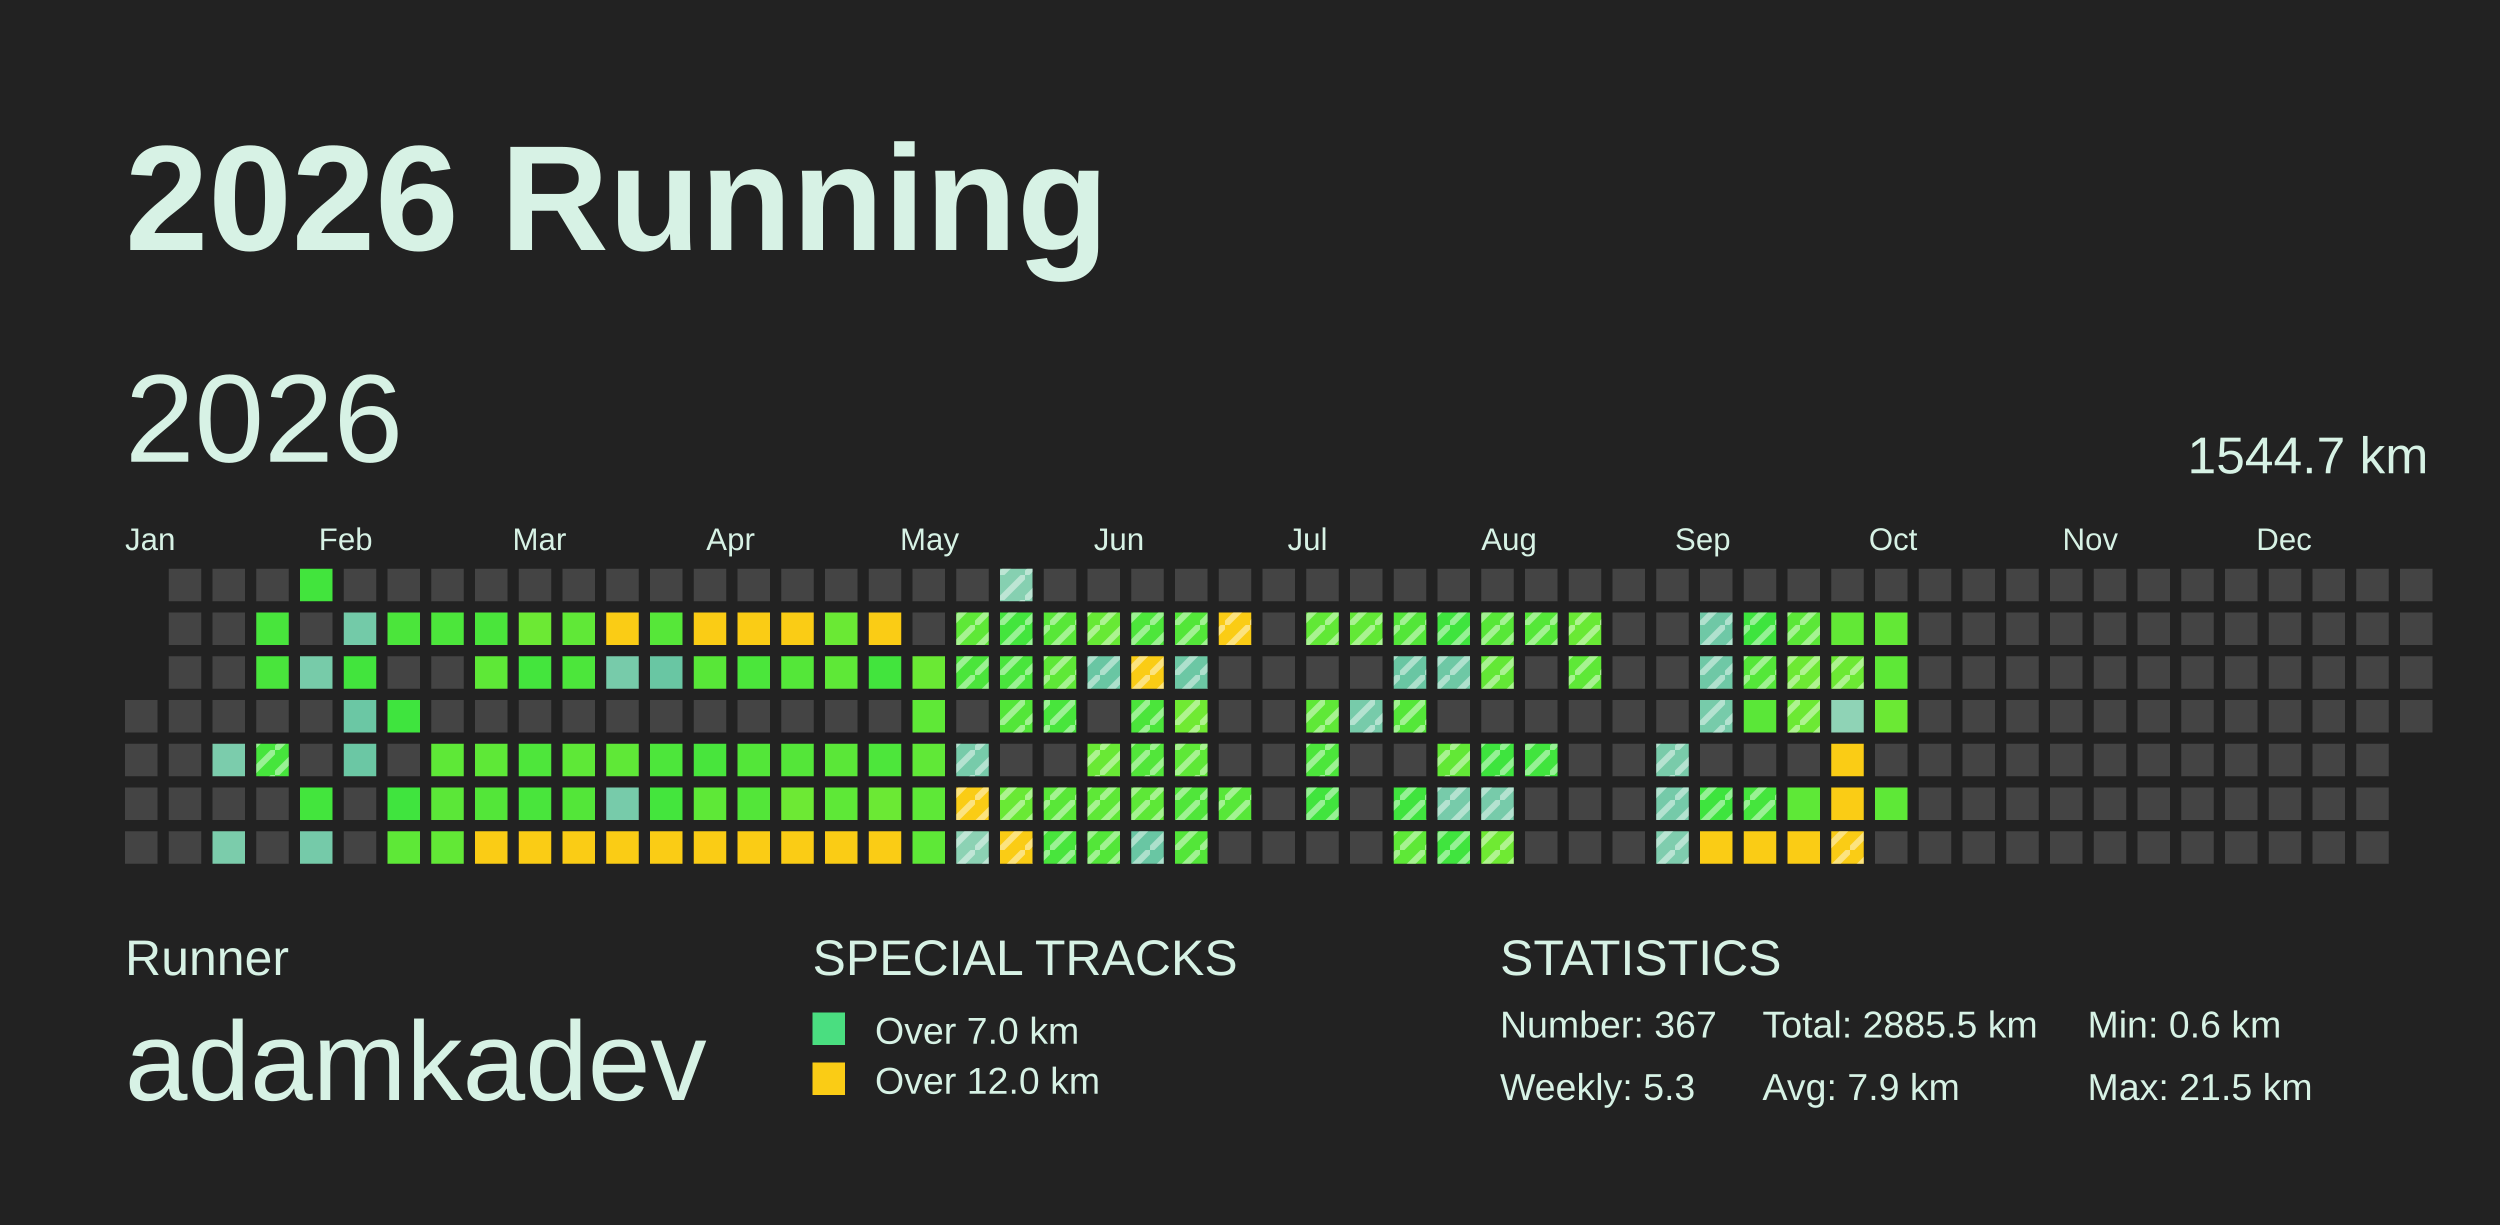
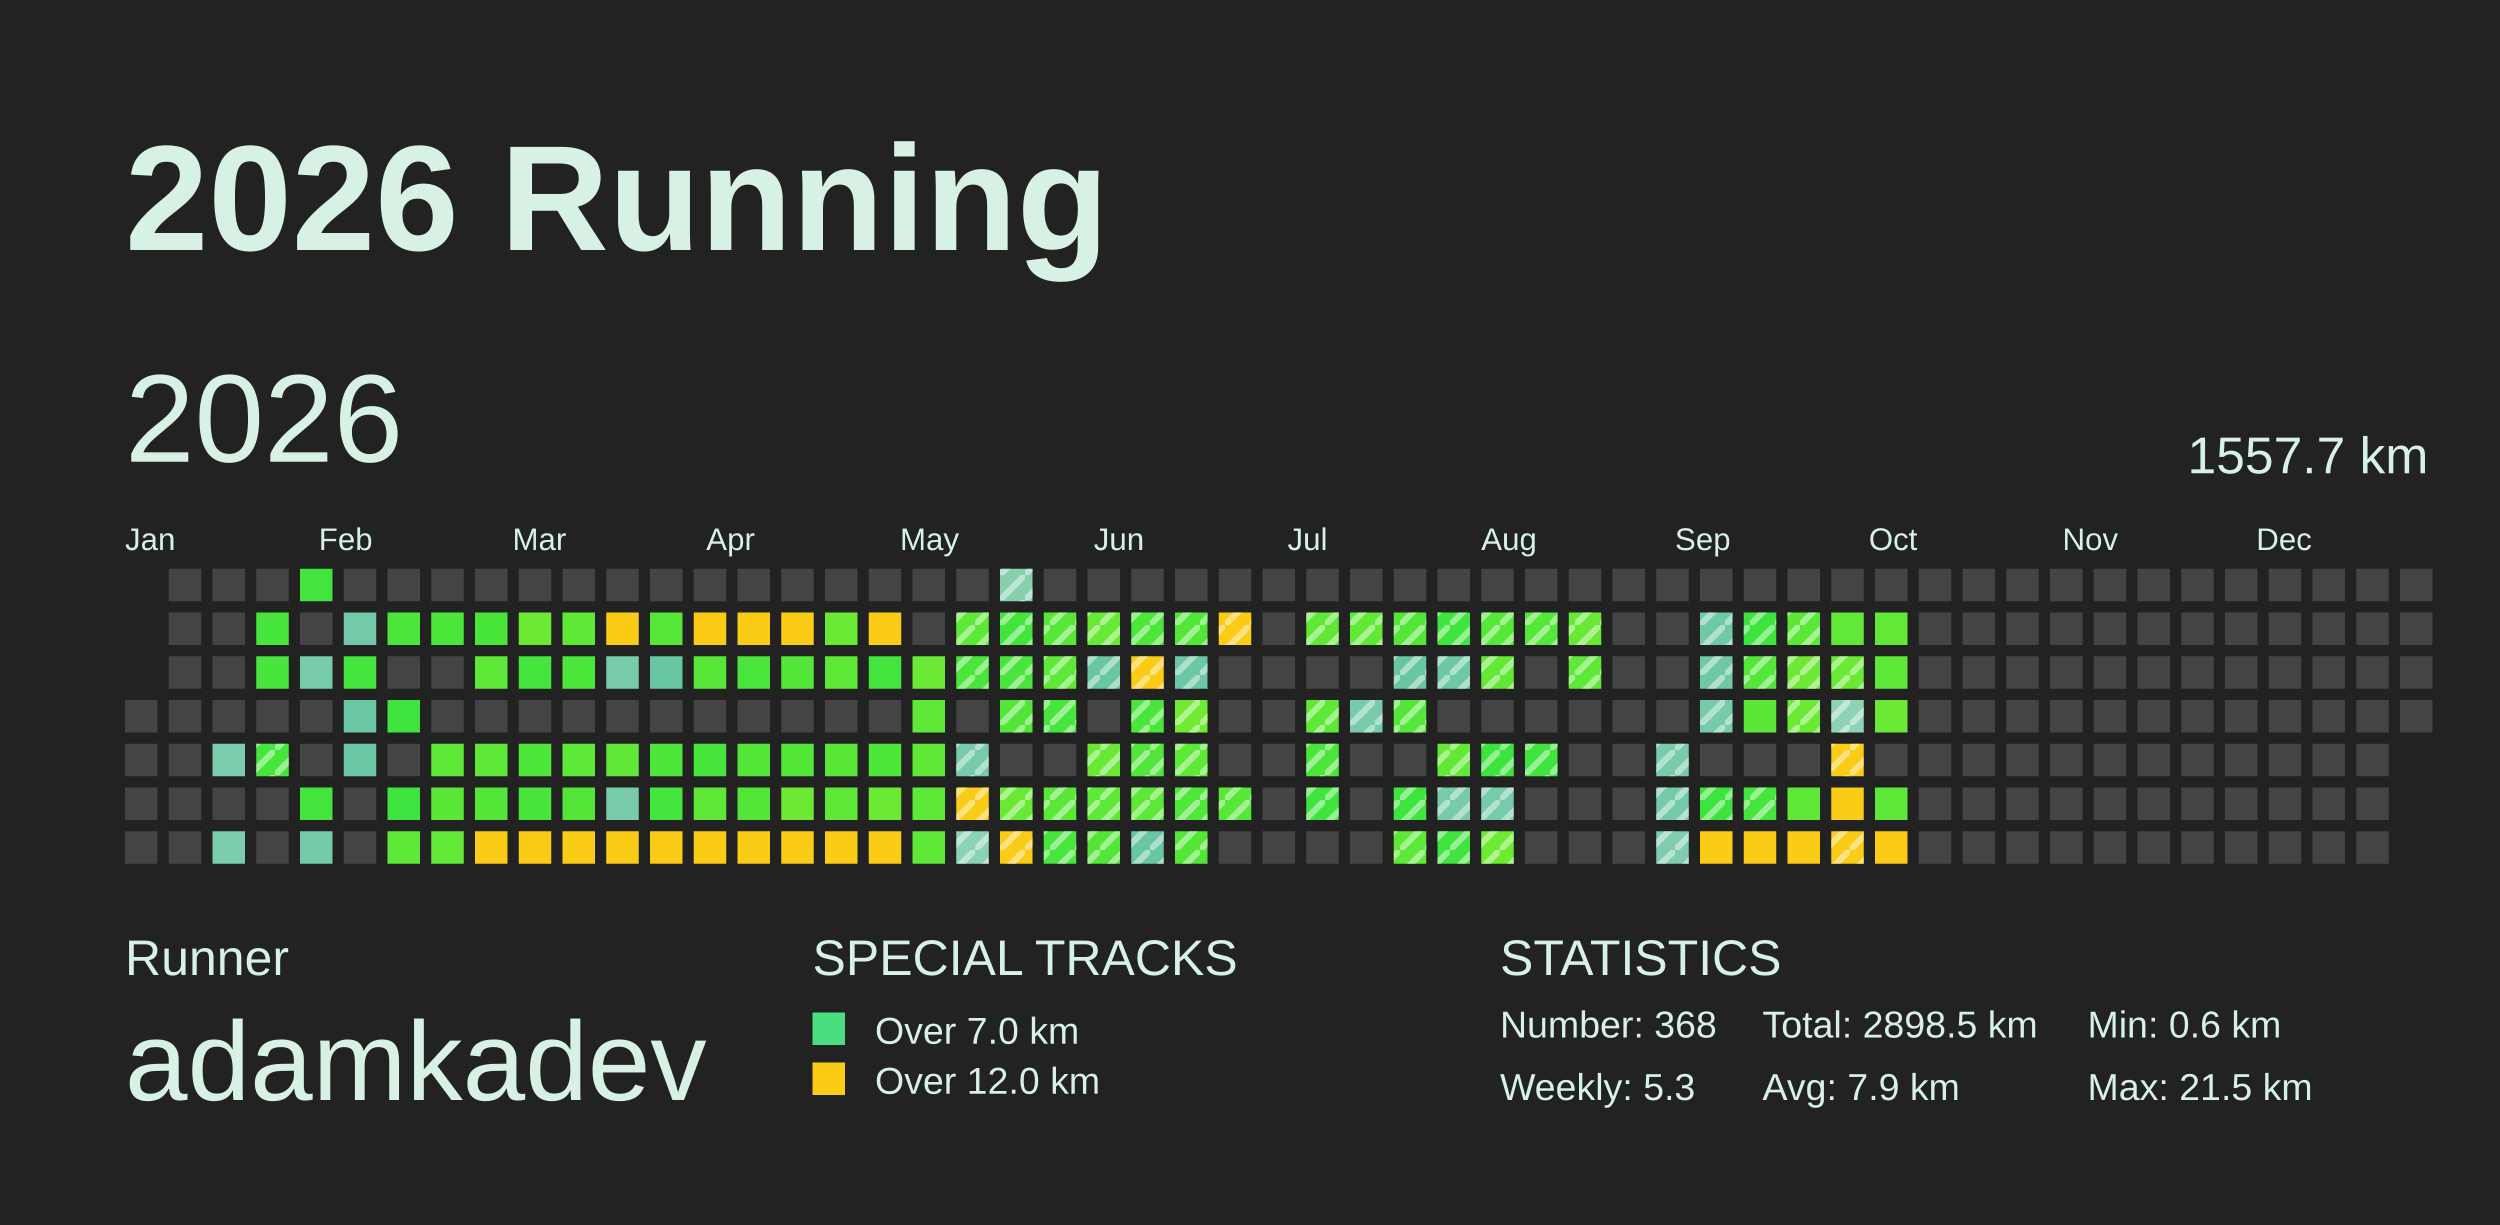
<svg xmlns="http://www.w3.org/2000/svg" baseProfile="full" height="98mm" version="1.1" viewBox="0,0,200,98" width="200mm">
  <defs>
    <pattern height="2" id="indoor-stripe" patternUnits="userSpaceOnUse" width="2">
      <line stroke="white" stroke-opacity="0.45" stroke-width="0.5" x1="0" x2="2" y1="2" y2="0" />
    </pattern>
  </defs>
  <rect fill="#222222" height="98" width="200" x="0" y="0" />
  <text fill="#D7F2E5" style="font-size:12px; font-family:Arial; font-weight:bold;" x="10" y="20">2026 Running</text>
  <text fill="#D7F2E5" style="font-size:4px; font-family:Arial" x="10" y="78">Runner</text>
  <text fill="#D7F2E5" style="font-size:9px; font-family:Arial" x="10" y="88">adamkadev</text>
  <text fill="#D7F2E5" style="font-size:4px; font-family:Arial" x="65" y="78">SPECIAL TRACKS</text>
  <rect fill="#4ADE80" height="2.6" width="2.6" x="65" y="81" />
  <text fill="#D7F2E5" style="font-size:3px; font-family:Arial" x="70" y="83.5">Over 7.0 km</text>
  <rect fill="#FACC15" height="2.6" width="2.6" x="65" y="85" />
  <text fill="#D7F2E5" style="font-size:3px; font-family:Arial" x="70" y="87.5">Over 12.0 km</text>
  <text fill="#D7F2E5" style="font-size:4px; font-family:Arial" x="120" y="78">STATISTICS</text>
-   <text fill="#D7F2E5" style="font-size:3px; font-family:Arial" x="120" y="83">Number: 367</text>
+   <text fill="#D7F2E5" style="font-size:3px; font-family:Arial" x="120" y="83">Number: 368</text>
  <text fill="#D7F2E5" style="font-size:3px; font-family:Arial" x="120" y="88">Weekly: 5.3</text>
-   <text fill="#D7F2E5" style="font-size:3px; font-family:Arial" x="141" y="83">Total: 2885.5 km</text>
+   <text fill="#D7F2E5" style="font-size:3px; font-family:Arial" x="141" y="83">Total: 2898.5 km</text>
  <text fill="#D7F2E5" style="font-size:3px; font-family:Arial" x="141" y="88">Avg: 7.9 km</text>
  <text fill="#D7F2E5" style="font-size:3px; font-family:Arial" x="167" y="83">Min: 0.6 km</text>
  <text fill="#D7F2E5" style="font-size:3px; font-family:Arial" x="167" y="88">Max: 21.5 km</text>
  <text dominant-baseline="hanging" fill="#D7F2E5" style="font-size:10.0px; font-family:Arial;" x="10" y="30">2026</text>
-   <text dominant-baseline="hanging" fill="#D7F2E5" style="font-size:4.125px; font-family:Arial;" x="175" y="35">1544.7 km</text>
+   <text dominant-baseline="hanging" fill="#D7F2E5" style="font-size:4.125px; font-family:Arial;" x="175" y="35">1557.7 km</text>
  <text fill="#D7F2E5" style="font-size:2.5px; font-family:Arial" x="10.0" y="44">Jan</text>
  <text fill="#D7F2E5" style="font-size:2.5px; font-family:Arial" x="25.5" y="44">Feb</text>
  <text fill="#D7F2E5" style="font-size:2.5px; font-family:Arial" x="41.0" y="44">Mar</text>
  <text fill="#D7F2E5" style="font-size:2.5px; font-family:Arial" x="56.5" y="44">Apr</text>
  <text fill="#D7F2E5" style="font-size:2.5px; font-family:Arial" x="72.0" y="44">May</text>
  <text fill="#D7F2E5" style="font-size:2.5px; font-family:Arial" x="87.5" y="44">Jun</text>
  <text fill="#D7F2E5" style="font-size:2.5px; font-family:Arial" x="103.0" y="44">Jul</text>
  <text fill="#D7F2E5" style="font-size:2.5px; font-family:Arial" x="118.5" y="44">Aug</text>
  <text fill="#D7F2E5" style="font-size:2.5px; font-family:Arial" x="134.0" y="44">Sep</text>
  <text fill="#D7F2E5" style="font-size:2.5px; font-family:Arial" x="149.5" y="44">Oct</text>
  <text fill="#D7F2E5" style="font-size:2.5px; font-family:Arial" x="165.0" y="44">Nov</text>
  <text fill="#D7F2E5" style="font-size:2.5px; font-family:Arial" x="180.5" y="44">Dec</text>
  <rect fill="#444444" height="2.6" width="2.6" x="10.0" y="56.0" />
  <rect fill="#444444" height="2.6" width="2.6" x="10.0" y="59.5" />
  <rect fill="#444444" height="2.6" width="2.6" x="10.0" y="63.0" />
  <rect fill="#444444" height="2.6" width="2.6" x="10.0" y="66.5" />
  <rect fill="#444444" height="2.6" width="2.6" x="13.5" y="45.5" />
  <rect fill="#444444" height="2.6" width="2.6" x="13.5" y="49.0" />
  <rect fill="#444444" height="2.6" width="2.6" x="13.5" y="52.5" />
  <rect fill="#444444" height="2.6" width="2.6" x="13.5" y="56.0" />
  <rect fill="#444444" height="2.6" width="2.6" x="13.5" y="59.5" />
  <rect fill="#444444" height="2.6" width="2.6" x="13.5" y="63.0" />
  <rect fill="#444444" height="2.6" width="2.6" x="13.5" y="66.5" />
  <rect fill="#444444" height="2.6" width="2.6" x="17.0" y="45.5" />
  <rect fill="#444444" height="2.6" width="2.6" x="17.0" y="49.0" />
  <rect fill="#444444" height="2.6" width="2.6" x="17.0" y="52.5" />
  <rect fill="#444444" height="2.6" width="2.6" x="17.0" y="56.0" />
  <rect fill="#7bccac" height="2.6" width="2.6" x="17.0" y="59.5" />
  <rect fill="#444444" height="2.6" width="2.6" x="17.0" y="63.0" />
  <rect fill="#7bccab" height="2.6" width="2.6" x="17.0" y="66.5" />
  <rect fill="#444444" height="2.6" width="2.6" x="20.5" y="45.5" />
  <rect fill="#48e53c" height="2.6" width="2.6" x="20.5" y="49.0" />
  <rect fill="#49e53c" height="2.6" width="2.6" x="20.5" y="52.5" />
  <rect fill="#444444" height="2.6" width="2.6" x="20.5" y="56.0" />
  <rect fill="#46e53c" height="2.6" width="2.6" x="20.5" y="59.5" />
  <rect fill="url(#indoor-stripe)" height="2.6" style="pointer-events: none;" width="2.6" x="20.5" y="59.5" />
  <rect fill="#444444" height="2.6" width="2.6" x="20.5" y="63.0" />
  <rect fill="#444444" height="2.6" width="2.6" x="20.5" y="66.5" />
  <rect fill="#42e43d" height="2.6" width="2.6" x="24.0" y="45.5" />
  <rect fill="#444444" height="2.6" width="2.6" x="24.0" y="49.0" />
  <rect fill="#77cba9" height="2.6" width="2.6" x="24.0" y="52.5" />
  <rect fill="#444444" height="2.6" width="2.6" x="24.0" y="56.0" />
  <rect fill="#444444" height="2.6" width="2.6" x="24.0" y="59.5" />
  <rect fill="#43e53d" height="2.6" width="2.6" x="24.0" y="63.0" />
  <rect fill="#75caa9" height="2.6" width="2.6" x="24.0" y="66.5" />
  <rect fill="#444444" height="2.6" width="2.6" x="27.5" y="45.5" />
  <rect fill="#73caa8" height="2.6" width="2.6" x="27.5" y="49.0" />
  <rect fill="#42e43d" height="2.6" width="2.6" x="27.5" y="52.5" />
  <rect fill="#6bc7a4" height="2.6" width="2.6" x="27.5" y="56.0" />
  <rect fill="#6bc7a4" height="2.6" width="2.6" x="27.5" y="59.5" />
  <rect fill="#444444" height="2.6" width="2.6" x="27.5" y="63.0" />
  <rect fill="#444444" height="2.6" width="2.6" x="27.5" y="66.5" />
  <rect fill="#444444" height="2.6" width="2.6" x="31.0" y="45.5" />
  <rect fill="#4be53b" height="2.6" width="2.6" x="31.0" y="49.0" />
  <rect fill="#444444" height="2.6" width="2.6" x="31.0" y="52.5" />
  <rect fill="#3fe43e" height="2.6" width="2.6" x="31.0" y="56.0" />
  <rect fill="#444444" height="2.6" width="2.6" x="31.0" y="59.5" />
  <rect fill="#40e43e" height="2.6" width="2.6" x="31.0" y="63.0" />
  <rect fill="#5ee837" height="2.6" width="2.6" x="31.0" y="66.5" />
  <rect fill="#444444" height="2.6" width="2.6" x="34.5" y="45.5" />
  <rect fill="#4ce63b" height="2.6" width="2.6" x="34.5" y="49.0" />
  <rect fill="#444444" height="2.6" width="2.6" x="34.5" y="52.5" />
  <rect fill="#444444" height="2.6" width="2.6" x="34.5" y="56.0" />
  <rect fill="#5ee837" height="2.6" width="2.6" x="34.5" y="59.5" />
  <rect fill="#5be738" height="2.6" width="2.6" x="34.5" y="63.0" />
  <rect fill="#62e836" height="2.6" width="2.6" x="34.5" y="66.5" />
  <rect fill="#444444" height="2.6" width="2.6" x="38.0" y="45.5" />
  <rect fill="#4ae53b" height="2.6" width="2.6" x="38.0" y="49.0" />
  <rect fill="#5ee837" height="2.6" width="2.6" x="38.0" y="52.5" />
  <rect fill="#444444" height="2.6" width="2.6" x="38.0" y="56.0" />
  <rect fill="#5ee837" height="2.6" width="2.6" x="38.0" y="59.5" />
  <rect fill="#53e639" height="2.6" width="2.6" x="38.0" y="63.0" />
  <rect fill="#FACC15" height="2.6" width="2.6" x="38.0" y="66.5" />
  <rect fill="#444444" height="2.6" width="2.6" x="41.5" y="45.5" />
  <rect fill="#6ce934" height="2.6" width="2.6" x="41.5" y="49.0" />
  <rect fill="#44e53d" height="2.6" width="2.6" x="41.5" y="52.5" />
  <rect fill="#444444" height="2.6" width="2.6" x="41.5" y="56.0" />
  <rect fill="#4ee63b" height="2.6" width="2.6" x="41.5" y="59.5" />
  <rect fill="#49e53c" height="2.6" width="2.6" x="41.5" y="63.0" />
  <rect fill="#FACC15" height="2.6" width="2.6" x="41.5" y="66.5" />
  <rect fill="#444444" height="2.6" width="2.6" x="45.0" y="45.5" />
  <rect fill="#60e837" height="2.6" width="2.6" x="45.0" y="49.0" />
  <rect fill="#4ce63b" height="2.6" width="2.6" x="45.0" y="52.5" />
  <rect fill="#444444" height="2.6" width="2.6" x="45.0" y="56.0" />
  <rect fill="#5ee837" height="2.6" width="2.6" x="45.0" y="59.5" />
  <rect fill="#53e639" height="2.6" width="2.6" x="45.0" y="63.0" />
  <rect fill="#FACC15" height="2.6" width="2.6" x="45.0" y="66.5" />
  <rect fill="#444444" height="2.6" width="2.6" x="48.5" y="45.5" />
  <rect fill="#FACC15" height="2.6" width="2.6" x="48.5" y="49.0" />
  <rect fill="#77cbaa" height="2.6" width="2.6" x="48.5" y="52.5" />
  <rect fill="#444444" height="2.6" width="2.6" x="48.5" y="56.0" />
  <rect fill="#5fe837" height="2.6" width="2.6" x="48.5" y="59.5" />
  <rect fill="#77cbaa" height="2.6" width="2.6" x="48.5" y="63.0" />
  <rect fill="#FACC15" height="2.6" width="2.6" x="48.5" y="66.5" />
  <rect fill="#444444" height="2.6" width="2.6" x="52.0" y="45.5" />
  <rect fill="#56e739" height="2.6" width="2.6" x="52.0" y="49.0" />
  <rect fill="#69c6a3" height="2.6" width="2.6" x="52.0" y="52.5" />
  <rect fill="#444444" height="2.6" width="2.6" x="52.0" y="56.0" />
  <rect fill="#4de63b" height="2.6" width="2.6" x="52.0" y="59.5" />
  <rect fill="#44e53d" height="2.6" width="2.6" x="52.0" y="63.0" />
  <rect fill="#FACC15" height="2.6" width="2.6" x="52.0" y="66.5" />
  <rect fill="#444444" height="2.6" width="2.6" x="55.5" y="45.5" />
  <rect fill="#FACC15" height="2.6" width="2.6" x="55.5" y="49.0" />
  <rect fill="#58e738" height="2.6" width="2.6" x="55.5" y="52.5" />
  <rect fill="#444444" height="2.6" width="2.6" x="55.5" y="56.0" />
  <rect fill="#48e53c" height="2.6" width="2.6" x="55.5" y="59.5" />
  <rect fill="#5ee837" height="2.6" width="2.6" x="55.5" y="63.0" />
  <rect fill="#FACC15" height="2.6" width="2.6" x="55.5" y="66.5" />
  <rect fill="#444444" height="2.6" width="2.6" x="59.0" y="45.5" />
  <rect fill="#FACC15" height="2.6" width="2.6" x="59.0" y="49.0" />
  <rect fill="#4be63b" height="2.6" width="2.6" x="59.0" y="52.5" />
  <rect fill="#444444" height="2.6" width="2.6" x="59.0" y="56.0" />
  <rect fill="#53e639" height="2.6" width="2.6" x="59.0" y="59.5" />
  <rect fill="#53e639" height="2.6" width="2.6" x="59.0" y="63.0" />
  <rect fill="#FACC15" height="2.6" width="2.6" x="59.0" y="66.5" />
  <rect fill="#444444" height="2.6" width="2.6" x="62.5" y="45.5" />
  <rect fill="#FACC15" height="2.6" width="2.6" x="62.5" y="49.0" />
  <rect fill="#54e739" height="2.6" width="2.6" x="62.5" y="52.5" />
  <rect fill="#444444" height="2.6" width="2.6" x="62.5" y="56.0" />
  <rect fill="#54e639" height="2.6" width="2.6" x="62.5" y="59.5" />
  <rect fill="#6de934" height="2.6" width="2.6" x="62.5" y="63.0" />
  <rect fill="#FACC15" height="2.6" width="2.6" x="62.5" y="66.5" />
  <rect fill="#444444" height="2.6" width="2.6" x="66.0" y="45.5" />
  <rect fill="#6ae934" height="2.6" width="2.6" x="66.0" y="49.0" />
  <rect fill="#5ee837" height="2.6" width="2.6" x="66.0" y="52.5" />
  <rect fill="#444444" height="2.6" width="2.6" x="66.0" y="56.0" />
  <rect fill="#5ae738" height="2.6" width="2.6" x="66.0" y="59.5" />
  <rect fill="#5ee837" height="2.6" width="2.6" x="66.0" y="63.0" />
  <rect fill="#FACC15" height="2.6" width="2.6" x="66.0" y="66.5" />
  <rect fill="#444444" height="2.6" width="2.6" x="69.5" y="45.5" />
  <rect fill="#FACC15" height="2.6" width="2.6" x="69.5" y="49.0" />
  <rect fill="#42e43d" height="2.6" width="2.6" x="69.5" y="52.5" />
  <rect fill="#444444" height="2.6" width="2.6" x="69.5" y="56.0" />
  <rect fill="#4de63b" height="2.6" width="2.6" x="69.5" y="59.5" />
  <rect fill="#6be934" height="2.6" width="2.6" x="69.5" y="63.0" />
  <rect fill="#FACC15" height="2.6" width="2.6" x="69.5" y="66.5" />
  <rect fill="#444444" height="2.6" width="2.6" x="73.0" y="45.5" />
  <rect fill="#444444" height="2.6" width="2.6" x="73.0" y="49.0" />
  <rect fill="#6ae934" height="2.6" width="2.6" x="73.0" y="52.5" />
  <rect fill="#5fe837" height="2.6" width="2.6" x="73.0" y="56.0" />
  <rect fill="#60e837" height="2.6" width="2.6" x="73.0" y="59.5" />
  <rect fill="#5ee837" height="2.6" width="2.6" x="73.0" y="63.0" />
  <rect fill="#5ee837" height="2.6" width="2.6" x="73.0" y="66.5" />
  <rect fill="#444444" height="2.6" width="2.6" x="76.5" y="45.5" />
  <rect fill="#5ee837" height="2.6" width="2.6" x="76.5" y="49.0" />
  <rect fill="url(#indoor-stripe)" height="2.6" style="pointer-events: none;" width="2.6" x="76.5" y="49.0" />
  <rect fill="#4be53b" height="2.6" width="2.6" x="76.5" y="52.5" />
  <rect fill="url(#indoor-stripe)" height="2.6" style="pointer-events: none;" width="2.6" x="76.5" y="52.5" />
  <rect fill="#444444" height="2.6" width="2.6" x="76.5" y="56.0" />
  <rect fill="#77cbaa" height="2.6" width="2.6" x="76.5" y="59.5" />
  <rect fill="url(#indoor-stripe)" height="2.6" style="pointer-events: none;" width="2.6" x="76.5" y="59.5" />
  <rect fill="#FACC15" height="2.6" width="2.6" x="76.5" y="63.0" />
  <rect fill="url(#indoor-stripe)" height="2.6" style="pointer-events: none;" width="2.6" x="76.5" y="63.0" />
  <rect fill="#8cd2b4" height="2.6" width="2.6" x="76.5" y="66.5" />
  <rect fill="url(#indoor-stripe)" height="2.6" style="pointer-events: none;" width="2.6" x="76.5" y="66.5" />
  <rect fill="#86d0b1" height="2.6" width="2.6" x="80.0" y="45.5" />
  <rect fill="url(#indoor-stripe)" height="2.6" style="pointer-events: none;" width="2.6" x="80.0" y="45.5" />
  <rect fill="#43e53d" height="2.6" width="2.6" x="80.0" y="49.0" />
  <rect fill="url(#indoor-stripe)" height="2.6" style="pointer-events: none;" width="2.6" x="80.0" y="49.0" />
  <rect fill="#49e53c" height="2.6" width="2.6" x="80.0" y="52.5" />
  <rect fill="url(#indoor-stripe)" height="2.6" style="pointer-events: none;" width="2.6" x="80.0" y="52.5" />
  <rect fill="#53e639" height="2.6" width="2.6" x="80.0" y="56.0" />
  <rect fill="url(#indoor-stripe)" height="2.6" style="pointer-events: none;" width="2.6" x="80.0" y="56.0" />
  <rect fill="#444444" height="2.6" width="2.6" x="80.0" y="59.5" />
  <rect fill="#69e935" height="2.6" width="2.6" x="80.0" y="63.0" />
  <rect fill="url(#indoor-stripe)" height="2.6" style="pointer-events: none;" width="2.6" x="80.0" y="63.0" />
  <rect fill="#FACC15" height="2.6" width="2.6" x="80.0" y="66.5" />
  <rect fill="url(#indoor-stripe)" height="2.6" style="pointer-events: none;" width="2.6" x="80.0" y="66.5" />
  <rect fill="#444444" height="2.6" width="2.6" x="83.5" y="45.5" />
  <rect fill="#58e738" height="2.6" width="2.6" x="83.5" y="49.0" />
  <rect fill="url(#indoor-stripe)" height="2.6" style="pointer-events: none;" width="2.6" x="83.5" y="49.0" />
  <rect fill="#5ee837" height="2.6" width="2.6" x="83.5" y="52.5" />
  <rect fill="url(#indoor-stripe)" height="2.6" style="pointer-events: none;" width="2.6" x="83.5" y="52.5" />
  <rect fill="#48e53c" height="2.6" width="2.6" x="83.5" y="56.0" />
  <rect fill="url(#indoor-stripe)" height="2.6" style="pointer-events: none;" width="2.6" x="83.5" y="56.0" />
  <rect fill="#444444" height="2.6" width="2.6" x="83.5" y="59.5" />
  <rect fill="#59e738" height="2.6" width="2.6" x="83.5" y="63.0" />
  <rect fill="url(#indoor-stripe)" height="2.6" style="pointer-events: none;" width="2.6" x="83.5" y="63.0" />
  <rect fill="#48e53c" height="2.6" width="2.6" x="83.5" y="66.5" />
  <rect fill="url(#indoor-stripe)" height="2.6" style="pointer-events: none;" width="2.6" x="83.5" y="66.5" />
  <rect fill="#444444" height="2.6" width="2.6" x="87.0" y="45.5" />
  <rect fill="#67e935" height="2.6" width="2.6" x="87.0" y="49.0" />
  <rect fill="url(#indoor-stripe)" height="2.6" style="pointer-events: none;" width="2.6" x="87.0" y="49.0" />
  <rect fill="#69c6a3" height="2.6" width="2.6" x="87.0" y="52.5" />
  <rect fill="url(#indoor-stripe)" height="2.6" style="pointer-events: none;" width="2.6" x="87.0" y="52.5" />
  <rect fill="#444444" height="2.6" width="2.6" x="87.0" y="56.0" />
  <rect fill="#69e935" height="2.6" width="2.6" x="87.0" y="59.5" />
  <rect fill="url(#indoor-stripe)" height="2.6" style="pointer-events: none;" width="2.6" x="87.0" y="59.5" />
  <rect fill="#5ee837" height="2.6" width="2.6" x="87.0" y="63.0" />
  <rect fill="url(#indoor-stripe)" height="2.6" style="pointer-events: none;" width="2.6" x="87.0" y="63.0" />
  <rect fill="#53e639" height="2.6" width="2.6" x="87.0" y="66.5" />
  <rect fill="url(#indoor-stripe)" height="2.6" style="pointer-events: none;" width="2.6" x="87.0" y="66.5" />
  <rect fill="#444444" height="2.6" width="2.6" x="90.5" y="45.5" />
  <rect fill="#4de63b" height="2.6" width="2.6" x="90.5" y="49.0" />
  <rect fill="url(#indoor-stripe)" height="2.6" style="pointer-events: none;" width="2.6" x="90.5" y="49.0" />
  <rect fill="#FACC15" height="2.6" width="2.6" x="90.5" y="52.5" />
  <rect fill="url(#indoor-stripe)" height="2.6" style="pointer-events: none;" width="2.6" x="90.5" y="52.5" />
  <rect fill="#4be53b" height="2.6" width="2.6" x="90.5" y="56.0" />
  <rect fill="url(#indoor-stripe)" height="2.6" style="pointer-events: none;" width="2.6" x="90.5" y="56.0" />
  <rect fill="#52e63a" height="2.6" width="2.6" x="90.5" y="59.5" />
  <rect fill="url(#indoor-stripe)" height="2.6" style="pointer-events: none;" width="2.6" x="90.5" y="59.5" />
  <rect fill="#5de837" height="2.6" width="2.6" x="90.5" y="63.0" />
  <rect fill="url(#indoor-stripe)" height="2.6" style="pointer-events: none;" width="2.6" x="90.5" y="63.0" />
  <rect fill="#69c6a3" height="2.6" width="2.6" x="90.5" y="66.5" />
  <rect fill="url(#indoor-stripe)" height="2.6" style="pointer-events: none;" width="2.6" x="90.5" y="66.5" />
  <rect fill="#444444" height="2.6" width="2.6" x="94.0" y="45.5" />
  <rect fill="#53e639" height="2.6" width="2.6" x="94.0" y="49.0" />
  <rect fill="url(#indoor-stripe)" height="2.6" style="pointer-events: none;" width="2.6" x="94.0" y="49.0" />
  <rect fill="#6cc7a4" height="2.6" width="2.6" x="94.0" y="52.5" />
  <rect fill="url(#indoor-stripe)" height="2.6" style="pointer-events: none;" width="2.6" x="94.0" y="52.5" />
  <rect fill="#70ea33" height="2.6" width="2.6" x="94.0" y="56.0" />
  <rect fill="url(#indoor-stripe)" height="2.6" style="pointer-events: none;" width="2.6" x="94.0" y="56.0" />
  <rect fill="#5ee837" height="2.6" width="2.6" x="94.0" y="59.5" />
  <rect fill="url(#indoor-stripe)" height="2.6" style="pointer-events: none;" width="2.6" x="94.0" y="59.5" />
  <rect fill="#50e63a" height="2.6" width="2.6" x="94.0" y="63.0" />
  <rect fill="url(#indoor-stripe)" height="2.6" style="pointer-events: none;" width="2.6" x="94.0" y="63.0" />
  <rect fill="#53e639" height="2.6" width="2.6" x="94.0" y="66.5" />
  <rect fill="url(#indoor-stripe)" height="2.6" style="pointer-events: none;" width="2.6" x="94.0" y="66.5" />
  <rect fill="#444444" height="2.6" width="2.6" x="97.5" y="45.5" />
  <rect fill="#FACC15" height="2.6" width="2.6" x="97.5" y="49.0" />
  <rect fill="url(#indoor-stripe)" height="2.6" style="pointer-events: none;" width="2.6" x="97.5" y="49.0" />
  <rect fill="#444444" height="2.6" width="2.6" x="97.5" y="52.5" />
  <rect fill="#444444" height="2.6" width="2.6" x="97.5" y="56.0" />
  <rect fill="#444444" height="2.6" width="2.6" x="97.5" y="59.5" />
  <rect fill="#57e739" height="2.6" width="2.6" x="97.5" y="63.0" />
  <rect fill="url(#indoor-stripe)" height="2.6" style="pointer-events: none;" width="2.6" x="97.5" y="63.0" />
  <rect fill="#444444" height="2.6" width="2.6" x="97.5" y="66.5" />
  <rect fill="#444444" height="2.6" width="2.6" x="101.0" y="45.5" />
  <rect fill="#444444" height="2.6" width="2.6" x="101.0" y="49.0" />
  <rect fill="#444444" height="2.6" width="2.6" x="101.0" y="52.5" />
  <rect fill="#444444" height="2.6" width="2.6" x="101.0" y="56.0" />
  <rect fill="#444444" height="2.6" width="2.6" x="101.0" y="59.5" />
  <rect fill="#444444" height="2.6" width="2.6" x="101.0" y="63.0" />
  <rect fill="#444444" height="2.6" width="2.6" x="101.0" y="66.5" />
  <rect fill="#444444" height="2.6" width="2.6" x="104.5" y="45.5" />
  <rect fill="#61e836" height="2.6" width="2.6" x="104.5" y="49.0" />
  <rect fill="url(#indoor-stripe)" height="2.6" style="pointer-events: none;" width="2.6" x="104.5" y="49.0" />
  <rect fill="#444444" height="2.6" width="2.6" x="104.5" y="52.5" />
  <rect fill="#5fe837" height="2.6" width="2.6" x="104.5" y="56.0" />
  <rect fill="url(#indoor-stripe)" height="2.6" style="pointer-events: none;" width="2.6" x="104.5" y="56.0" />
  <rect fill="#4ce63b" height="2.6" width="2.6" x="104.5" y="59.5" />
  <rect fill="url(#indoor-stripe)" height="2.6" style="pointer-events: none;" width="2.6" x="104.5" y="59.5" />
  <rect fill="#41e43e" height="2.6" width="2.6" x="104.5" y="63.0" />
  <rect fill="url(#indoor-stripe)" height="2.6" style="pointer-events: none;" width="2.6" x="104.5" y="63.0" />
  <rect fill="#444444" height="2.6" width="2.6" x="104.5" y="66.5" />
  <rect fill="#444444" height="2.6" width="2.6" x="108.0" y="45.5" />
  <rect fill="#62e836" height="2.6" width="2.6" x="108.0" y="49.0" />
  <rect fill="url(#indoor-stripe)" height="2.6" style="pointer-events: none;" width="2.6" x="108.0" y="49.0" />
  <rect fill="#444444" height="2.6" width="2.6" x="108.0" y="52.5" />
  <rect fill="#77cbaa" height="2.6" width="2.6" x="108.0" y="56.0" />
  <rect fill="url(#indoor-stripe)" height="2.6" style="pointer-events: none;" width="2.6" x="108.0" y="56.0" />
  <rect fill="#444444" height="2.6" width="2.6" x="108.0" y="59.5" />
  <rect fill="#444444" height="2.6" width="2.6" x="108.0" y="63.0" />
  <rect fill="#444444" height="2.6" width="2.6" x="108.0" y="66.5" />
  <rect fill="#444444" height="2.6" width="2.6" x="111.5" y="45.5" />
  <rect fill="#53e639" height="2.6" width="2.6" x="111.5" y="49.0" />
  <rect fill="url(#indoor-stripe)" height="2.6" style="pointer-events: none;" width="2.6" x="111.5" y="49.0" />
  <rect fill="#69c6a3" height="2.6" width="2.6" x="111.5" y="52.5" />
  <rect fill="url(#indoor-stripe)" height="2.6" style="pointer-events: none;" width="2.6" x="111.5" y="52.5" />
  <rect fill="#54e739" height="2.6" width="2.6" x="111.5" y="56.0" />
  <rect fill="url(#indoor-stripe)" height="2.6" style="pointer-events: none;" width="2.6" x="111.5" y="56.0" />
  <rect fill="#444444" height="2.6" width="2.6" x="111.5" y="59.5" />
  <rect fill="#40e43e" height="2.6" width="2.6" x="111.5" y="63.0" />
  <rect fill="url(#indoor-stripe)" height="2.6" style="pointer-events: none;" width="2.6" x="111.5" y="63.0" />
  <rect fill="#5ee837" height="2.6" width="2.6" x="111.5" y="66.5" />
  <rect fill="url(#indoor-stripe)" height="2.6" style="pointer-events: none;" width="2.6" x="111.5" y="66.5" />
  <rect fill="#444444" height="2.6" width="2.6" x="115.0" y="45.5" />
  <rect fill="#3fe43e" height="2.6" width="2.6" x="115.0" y="49.0" />
  <rect fill="url(#indoor-stripe)" height="2.6" style="pointer-events: none;" width="2.6" x="115.0" y="49.0" />
  <rect fill="#6ec8a5" height="2.6" width="2.6" x="115.0" y="52.5" />
  <rect fill="url(#indoor-stripe)" height="2.6" style="pointer-events: none;" width="2.6" x="115.0" y="52.5" />
  <rect fill="#444444" height="2.6" width="2.6" x="115.0" y="56.0" />
  <rect fill="#62e836" height="2.6" width="2.6" x="115.0" y="59.5" />
  <rect fill="url(#indoor-stripe)" height="2.6" style="pointer-events: none;" width="2.6" x="115.0" y="59.5" />
  <rect fill="#77cbaa" height="2.6" width="2.6" x="115.0" y="63.0" />
  <rect fill="url(#indoor-stripe)" height="2.6" style="pointer-events: none;" width="2.6" x="115.0" y="63.0" />
  <rect fill="#40e43e" height="2.6" width="2.6" x="115.0" y="66.5" />
  <rect fill="url(#indoor-stripe)" height="2.6" style="pointer-events: none;" width="2.6" x="115.0" y="66.5" />
  <rect fill="#444444" height="2.6" width="2.6" x="118.5" y="45.5" />
  <rect fill="#57e738" height="2.6" width="2.6" x="118.5" y="49.0" />
  <rect fill="url(#indoor-stripe)" height="2.6" style="pointer-events: none;" width="2.6" x="118.5" y="49.0" />
  <rect fill="#63e836" height="2.6" width="2.6" x="118.5" y="52.5" />
  <rect fill="url(#indoor-stripe)" height="2.6" style="pointer-events: none;" width="2.6" x="118.5" y="52.5" />
  <rect fill="#444444" height="2.6" width="2.6" x="118.5" y="56.0" />
  <rect fill="#3ee43e" height="2.6" width="2.6" x="118.5" y="59.5" />
  <rect fill="url(#indoor-stripe)" height="2.6" style="pointer-events: none;" width="2.6" x="118.5" y="59.5" />
  <rect fill="#77cbaa" height="2.6" width="2.6" x="118.5" y="63.0" />
  <rect fill="url(#indoor-stripe)" height="2.6" style="pointer-events: none;" width="2.6" x="118.5" y="63.0" />
  <rect fill="#6fea33" height="2.6" width="2.6" x="118.5" y="66.5" />
  <rect fill="url(#indoor-stripe)" height="2.6" style="pointer-events: none;" width="2.6" x="118.5" y="66.5" />
  <rect fill="#444444" height="2.6" width="2.6" x="122.0" y="45.5" />
  <rect fill="#55e739" height="2.6" width="2.6" x="122.0" y="49.0" />
  <rect fill="url(#indoor-stripe)" height="2.6" style="pointer-events: none;" width="2.6" x="122.0" y="49.0" />
  <rect fill="#444444" height="2.6" width="2.6" x="122.0" y="52.5" />
  <rect fill="#444444" height="2.6" width="2.6" x="122.0" y="56.0" />
  <rect fill="#41e43e" height="2.6" width="2.6" x="122.0" y="59.5" />
  <rect fill="url(#indoor-stripe)" height="2.6" style="pointer-events: none;" width="2.6" x="122.0" y="59.5" />
  <rect fill="#444444" height="2.6" width="2.6" x="122.0" y="63.0" />
  <rect fill="#444444" height="2.6" width="2.6" x="122.0" y="66.5" />
  <rect fill="#444444" height="2.6" width="2.6" x="125.5" y="45.5" />
  <rect fill="#69e935" height="2.6" width="2.6" x="125.5" y="49.0" />
  <rect fill="url(#indoor-stripe)" height="2.6" style="pointer-events: none;" width="2.6" x="125.5" y="49.0" />
  <rect fill="#5ee837" height="2.6" width="2.6" x="125.5" y="52.5" />
  <rect fill="url(#indoor-stripe)" height="2.6" style="pointer-events: none;" width="2.6" x="125.5" y="52.5" />
  <rect fill="#444444" height="2.6" width="2.6" x="125.5" y="56.0" />
  <rect fill="#444444" height="2.6" width="2.6" x="125.5" y="59.5" />
  <rect fill="#444444" height="2.6" width="2.6" x="125.5" y="63.0" />
  <rect fill="#444444" height="2.6" width="2.6" x="125.5" y="66.5" />
  <rect fill="#444444" height="2.6" width="2.6" x="129.0" y="45.5" />
  <rect fill="#444444" height="2.6" width="2.6" x="129.0" y="49.0" />
  <rect fill="#444444" height="2.6" width="2.6" x="129.0" y="52.5" />
  <rect fill="#444444" height="2.6" width="2.6" x="129.0" y="56.0" />
  <rect fill="#444444" height="2.6" width="2.6" x="129.0" y="59.5" />
  <rect fill="#444444" height="2.6" width="2.6" x="129.0" y="63.0" />
  <rect fill="#444444" height="2.6" width="2.6" x="129.0" y="66.5" />
  <rect fill="#444444" height="2.6" width="2.6" x="132.5" y="45.5" />
  <rect fill="#444444" height="2.6" width="2.6" x="132.5" y="49.0" />
  <rect fill="#444444" height="2.6" width="2.6" x="132.5" y="52.5" />
  <rect fill="#444444" height="2.6" width="2.6" x="132.5" y="56.0" />
  <rect fill="#79cbaa" height="2.6" width="2.6" x="132.5" y="59.5" />
  <rect fill="url(#indoor-stripe)" height="2.6" style="pointer-events: none;" width="2.6" x="132.5" y="59.5" />
  <rect fill="#75caa9" height="2.6" width="2.6" x="132.5" y="63.0" />
  <rect fill="url(#indoor-stripe)" height="2.6" style="pointer-events: none;" width="2.6" x="132.5" y="63.0" />
  <rect fill="#7fcdae" height="2.6" width="2.6" x="132.5" y="66.5" />
  <rect fill="url(#indoor-stripe)" height="2.6" style="pointer-events: none;" width="2.6" x="132.5" y="66.5" />
  <rect fill="#444444" height="2.6" width="2.6" x="136.0" y="45.5" />
  <rect fill="#6fc8a6" height="2.6" width="2.6" x="136.0" y="49.0" />
  <rect fill="url(#indoor-stripe)" height="2.6" style="pointer-events: none;" width="2.6" x="136.0" y="49.0" />
  <rect fill="#6fc8a6" height="2.6" width="2.6" x="136.0" y="52.5" />
  <rect fill="url(#indoor-stripe)" height="2.6" style="pointer-events: none;" width="2.6" x="136.0" y="52.5" />
  <rect fill="#77cbaa" height="2.6" width="2.6" x="136.0" y="56.0" />
  <rect fill="url(#indoor-stripe)" height="2.6" style="pointer-events: none;" width="2.6" x="136.0" y="56.0" />
  <rect fill="#444444" height="2.6" width="2.6" x="136.0" y="59.5" />
  <rect fill="#3ee43e" height="2.6" width="2.6" x="136.0" y="63.0" />
  <rect fill="url(#indoor-stripe)" height="2.6" style="pointer-events: none;" width="2.6" x="136.0" y="63.0" />
  <rect fill="#FACC15" height="2.6" width="2.6" x="136.0" y="66.5" />
  <rect fill="#444444" height="2.6" width="2.6" x="139.5" y="45.5" />
  <rect fill="#3ee43e" height="2.6" width="2.6" x="139.5" y="49.0" />
  <rect fill="url(#indoor-stripe)" height="2.6" style="pointer-events: none;" width="2.6" x="139.5" y="49.0" />
  <rect fill="#54e739" height="2.6" width="2.6" x="139.5" y="52.5" />
  <rect fill="url(#indoor-stripe)" height="2.6" style="pointer-events: none;" width="2.6" x="139.5" y="52.5" />
  <rect fill="#5ae738" height="2.6" width="2.6" x="139.5" y="56.0" />
  <rect fill="#444444" height="2.6" width="2.6" x="139.5" y="59.5" />
  <rect fill="#45e53d" height="2.6" width="2.6" x="139.5" y="63.0" />
  <rect fill="url(#indoor-stripe)" height="2.6" style="pointer-events: none;" width="2.6" x="139.5" y="63.0" />
  <rect fill="#FACC15" height="2.6" width="2.6" x="139.5" y="66.5" />
  <rect fill="#444444" height="2.6" width="2.6" x="143.0" y="45.5" />
  <rect fill="#5be738" height="2.6" width="2.6" x="143.0" y="49.0" />
  <rect fill="url(#indoor-stripe)" height="2.6" style="pointer-events: none;" width="2.6" x="143.0" y="49.0" />
  <rect fill="#6de934" height="2.6" width="2.6" x="143.0" y="52.5" />
  <rect fill="url(#indoor-stripe)" height="2.6" style="pointer-events: none;" width="2.6" x="143.0" y="52.5" />
  <rect fill="#6ce934" height="2.6" width="2.6" x="143.0" y="56.0" />
  <rect fill="url(#indoor-stripe)" height="2.6" style="pointer-events: none;" width="2.6" x="143.0" y="56.0" />
  <rect fill="#444444" height="2.6" width="2.6" x="143.0" y="59.5" />
  <rect fill="#5ee837" height="2.6" width="2.6" x="143.0" y="63.0" />
  <rect fill="#FACC15" height="2.6" width="2.6" x="143.0" y="66.5" />
  <rect fill="#444444" height="2.6" width="2.6" x="146.5" y="45.5" />
  <rect fill="#62e836" height="2.6" width="2.6" x="146.5" y="49.0" />
  <rect fill="#6ce934" height="2.6" width="2.6" x="146.5" y="52.5" />
  <rect fill="url(#indoor-stripe)" height="2.6" style="pointer-events: none;" width="2.6" x="146.5" y="52.5" />
  <rect fill="#8fd3b6" height="2.6" width="2.6" x="146.5" y="56.0" />
+   <rect fill="url(#indoor-stripe)" height="2.6" style="pointer-events: none;" width="2.6" x="146.5" y="56.0" />
  <rect fill="#FACC15" height="2.6" width="2.6" x="146.5" y="59.5" />
+   <rect fill="url(#indoor-stripe)" height="2.6" style="pointer-events: none;" width="2.6" x="146.5" y="59.5" />
  <rect fill="#FACC15" height="2.6" width="2.6" x="146.5" y="63.0" />
  <rect fill="#FACC15" height="2.6" width="2.6" x="146.5" y="66.5" />
  <rect fill="url(#indoor-stripe)" height="2.6" style="pointer-events: none;" width="2.6" x="146.5" y="66.5" />
  <rect fill="#444444" height="2.6" width="2.6" x="150.0" y="45.5" />
  <rect fill="#63e836" height="2.6" width="2.6" x="150.0" y="49.0" />
  <rect fill="#5ee837" height="2.6" width="2.6" x="150.0" y="52.5" />
  <rect fill="#6be934" height="2.6" width="2.6" x="150.0" y="56.0" />
  <rect fill="#444444" height="2.6" width="2.6" x="150.0" y="59.5" />
  <rect fill="#5ee837" height="2.6" width="2.6" x="150.0" y="63.0" />
-   <rect fill="#444444" height="2.6" width="2.6" x="150.0" y="66.5" />
+   <rect fill="#FACC15" height="2.6" width="2.6" x="150.0" y="66.5" />
  <rect fill="#444444" height="2.6" width="2.6" x="153.5" y="45.5" />
  <rect fill="#444444" height="2.6" width="2.6" x="153.5" y="49.0" />
  <rect fill="#444444" height="2.6" width="2.6" x="153.5" y="52.5" />
  <rect fill="#444444" height="2.6" width="2.6" x="153.5" y="56.0" />
  <rect fill="#444444" height="2.6" width="2.6" x="153.5" y="59.5" />
  <rect fill="#444444" height="2.6" width="2.6" x="153.5" y="63.0" />
  <rect fill="#444444" height="2.6" width="2.6" x="153.5" y="66.5" />
  <rect fill="#444444" height="2.6" width="2.6" x="157.0" y="45.5" />
  <rect fill="#444444" height="2.6" width="2.6" x="157.0" y="49.0" />
  <rect fill="#444444" height="2.6" width="2.6" x="157.0" y="52.5" />
  <rect fill="#444444" height="2.6" width="2.6" x="157.0" y="56.0" />
  <rect fill="#444444" height="2.6" width="2.6" x="157.0" y="59.5" />
  <rect fill="#444444" height="2.6" width="2.6" x="157.0" y="63.0" />
  <rect fill="#444444" height="2.6" width="2.6" x="157.0" y="66.5" />
  <rect fill="#444444" height="2.6" width="2.6" x="160.5" y="45.5" />
  <rect fill="#444444" height="2.6" width="2.6" x="160.5" y="49.0" />
  <rect fill="#444444" height="2.6" width="2.6" x="160.5" y="52.5" />
  <rect fill="#444444" height="2.6" width="2.6" x="160.5" y="56.0" />
  <rect fill="#444444" height="2.6" width="2.6" x="160.5" y="59.5" />
  <rect fill="#444444" height="2.6" width="2.6" x="160.5" y="63.0" />
  <rect fill="#444444" height="2.6" width="2.6" x="160.5" y="66.5" />
  <rect fill="#444444" height="2.6" width="2.6" x="164.0" y="45.5" />
  <rect fill="#444444" height="2.6" width="2.6" x="164.0" y="49.0" />
  <rect fill="#444444" height="2.6" width="2.6" x="164.0" y="52.5" />
  <rect fill="#444444" height="2.6" width="2.6" x="164.0" y="56.0" />
  <rect fill="#444444" height="2.6" width="2.6" x="164.0" y="59.5" />
  <rect fill="#444444" height="2.6" width="2.6" x="164.0" y="63.0" />
  <rect fill="#444444" height="2.6" width="2.6" x="164.0" y="66.5" />
  <rect fill="#444444" height="2.6" width="2.6" x="167.5" y="45.5" />
  <rect fill="#444444" height="2.6" width="2.6" x="167.5" y="49.0" />
  <rect fill="#444444" height="2.6" width="2.6" x="167.5" y="52.5" />
  <rect fill="#444444" height="2.6" width="2.6" x="167.5" y="56.0" />
  <rect fill="#444444" height="2.6" width="2.6" x="167.5" y="59.5" />
  <rect fill="#444444" height="2.6" width="2.6" x="167.5" y="63.0" />
  <rect fill="#444444" height="2.6" width="2.6" x="167.5" y="66.5" />
  <rect fill="#444444" height="2.6" width="2.6" x="171.0" y="45.5" />
  <rect fill="#444444" height="2.6" width="2.6" x="171.0" y="49.0" />
  <rect fill="#444444" height="2.6" width="2.6" x="171.0" y="52.5" />
  <rect fill="#444444" height="2.6" width="2.6" x="171.0" y="56.0" />
  <rect fill="#444444" height="2.6" width="2.6" x="171.0" y="59.5" />
  <rect fill="#444444" height="2.6" width="2.6" x="171.0" y="63.0" />
  <rect fill="#444444" height="2.6" width="2.6" x="171.0" y="66.5" />
  <rect fill="#444444" height="2.6" width="2.6" x="174.5" y="45.5" />
  <rect fill="#444444" height="2.6" width="2.6" x="174.5" y="49.0" />
  <rect fill="#444444" height="2.6" width="2.6" x="174.5" y="52.5" />
  <rect fill="#444444" height="2.6" width="2.6" x="174.5" y="56.0" />
  <rect fill="#444444" height="2.6" width="2.6" x="174.5" y="59.5" />
  <rect fill="#444444" height="2.6" width="2.6" x="174.5" y="63.0" />
  <rect fill="#444444" height="2.6" width="2.6" x="174.5" y="66.5" />
  <rect fill="#444444" height="2.6" width="2.6" x="178.0" y="45.5" />
  <rect fill="#444444" height="2.6" width="2.6" x="178.0" y="49.0" />
  <rect fill="#444444" height="2.6" width="2.6" x="178.0" y="52.5" />
  <rect fill="#444444" height="2.6" width="2.6" x="178.0" y="56.0" />
  <rect fill="#444444" height="2.6" width="2.6" x="178.0" y="59.5" />
  <rect fill="#444444" height="2.6" width="2.6" x="178.0" y="63.0" />
  <rect fill="#444444" height="2.6" width="2.6" x="178.0" y="66.5" />
  <rect fill="#444444" height="2.6" width="2.6" x="181.5" y="45.5" />
  <rect fill="#444444" height="2.6" width="2.6" x="181.5" y="49.0" />
  <rect fill="#444444" height="2.6" width="2.6" x="181.5" y="52.5" />
  <rect fill="#444444" height="2.6" width="2.6" x="181.5" y="56.0" />
  <rect fill="#444444" height="2.6" width="2.6" x="181.5" y="59.5" />
  <rect fill="#444444" height="2.6" width="2.6" x="181.5" y="63.0" />
  <rect fill="#444444" height="2.6" width="2.6" x="181.5" y="66.5" />
  <rect fill="#444444" height="2.6" width="2.6" x="185.0" y="45.5" />
  <rect fill="#444444" height="2.6" width="2.6" x="185.0" y="49.0" />
  <rect fill="#444444" height="2.6" width="2.6" x="185.0" y="52.5" />
  <rect fill="#444444" height="2.6" width="2.6" x="185.0" y="56.0" />
  <rect fill="#444444" height="2.6" width="2.6" x="185.0" y="59.5" />
  <rect fill="#444444" height="2.6" width="2.6" x="185.0" y="63.0" />
  <rect fill="#444444" height="2.6" width="2.6" x="185.0" y="66.5" />
  <rect fill="#444444" height="2.6" width="2.6" x="188.5" y="45.5" />
  <rect fill="#444444" height="2.6" width="2.6" x="188.5" y="49.0" />
  <rect fill="#444444" height="2.6" width="2.6" x="188.5" y="52.5" />
  <rect fill="#444444" height="2.6" width="2.6" x="188.5" y="56.0" />
  <rect fill="#444444" height="2.6" width="2.6" x="188.5" y="59.5" />
  <rect fill="#444444" height="2.6" width="2.6" x="188.5" y="63.0" />
  <rect fill="#444444" height="2.6" width="2.6" x="188.5" y="66.5" />
  <rect fill="#444444" height="2.6" width="2.6" x="192.0" y="45.5" />
  <rect fill="#444444" height="2.6" width="2.6" x="192.0" y="49.0" />
  <rect fill="#444444" height="2.6" width="2.6" x="192.0" y="52.5" />
  <rect fill="#444444" height="2.6" width="2.6" x="192.0" y="56.0" />
</svg>
